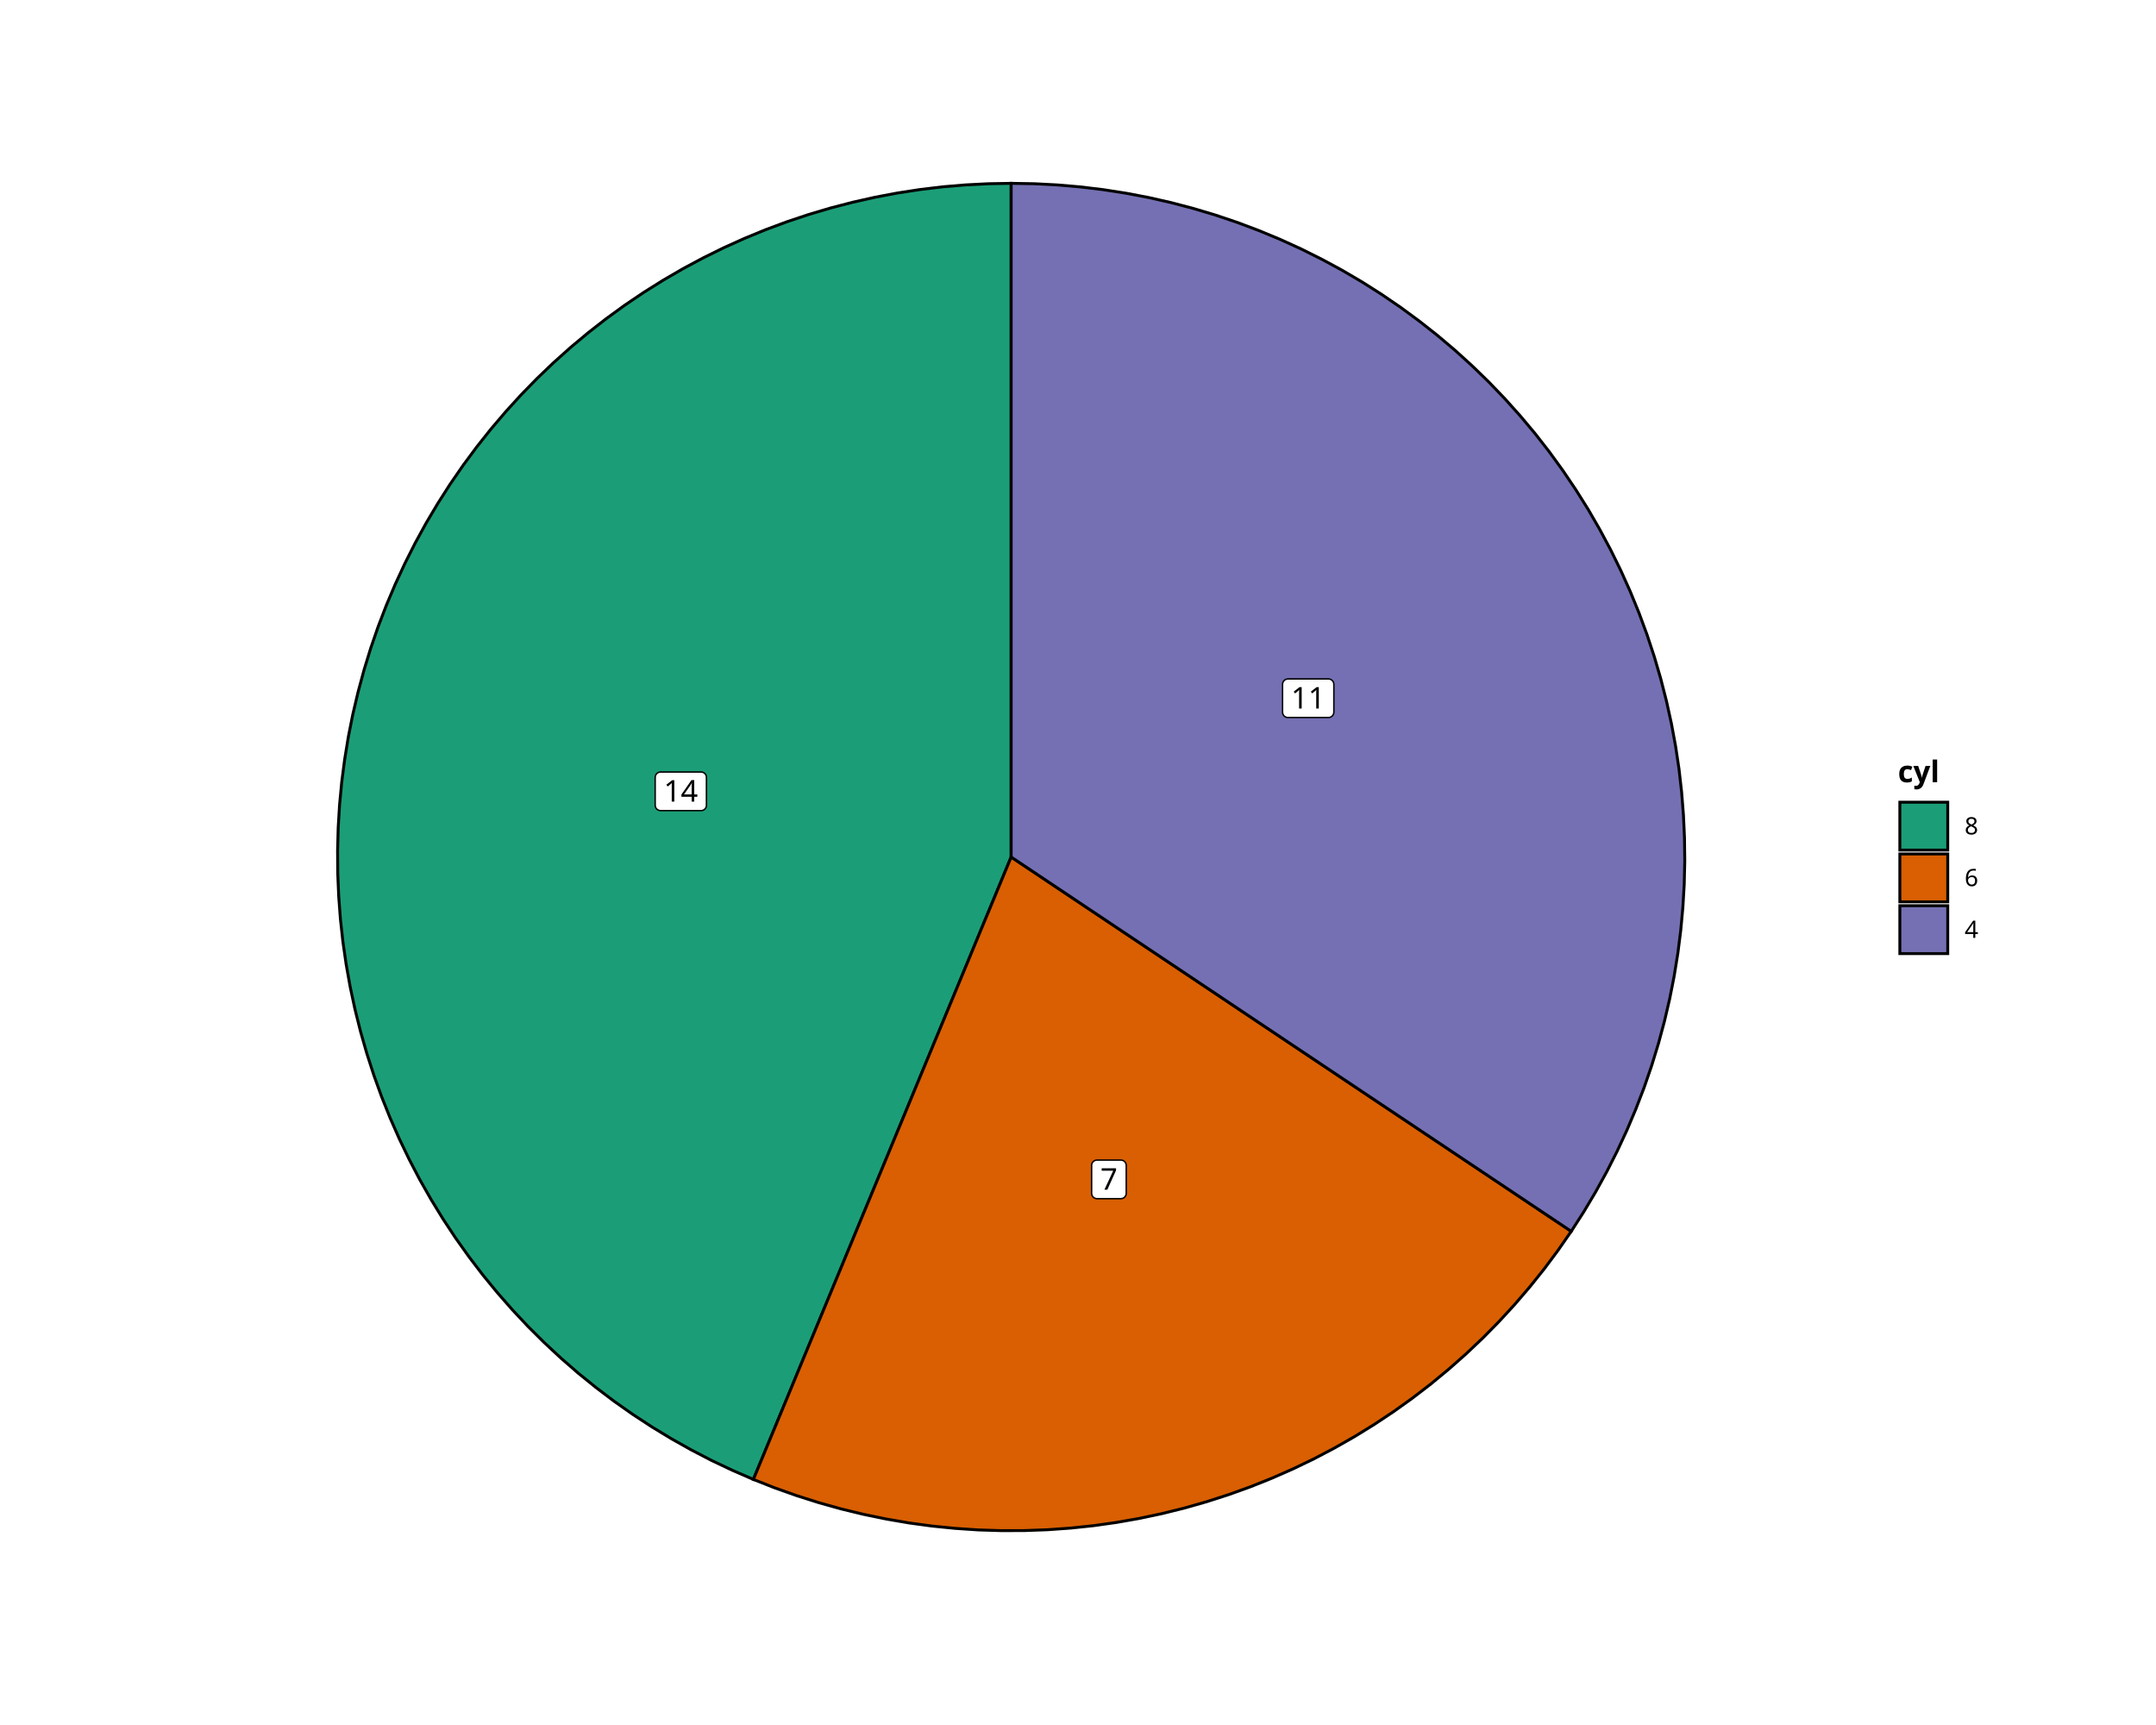
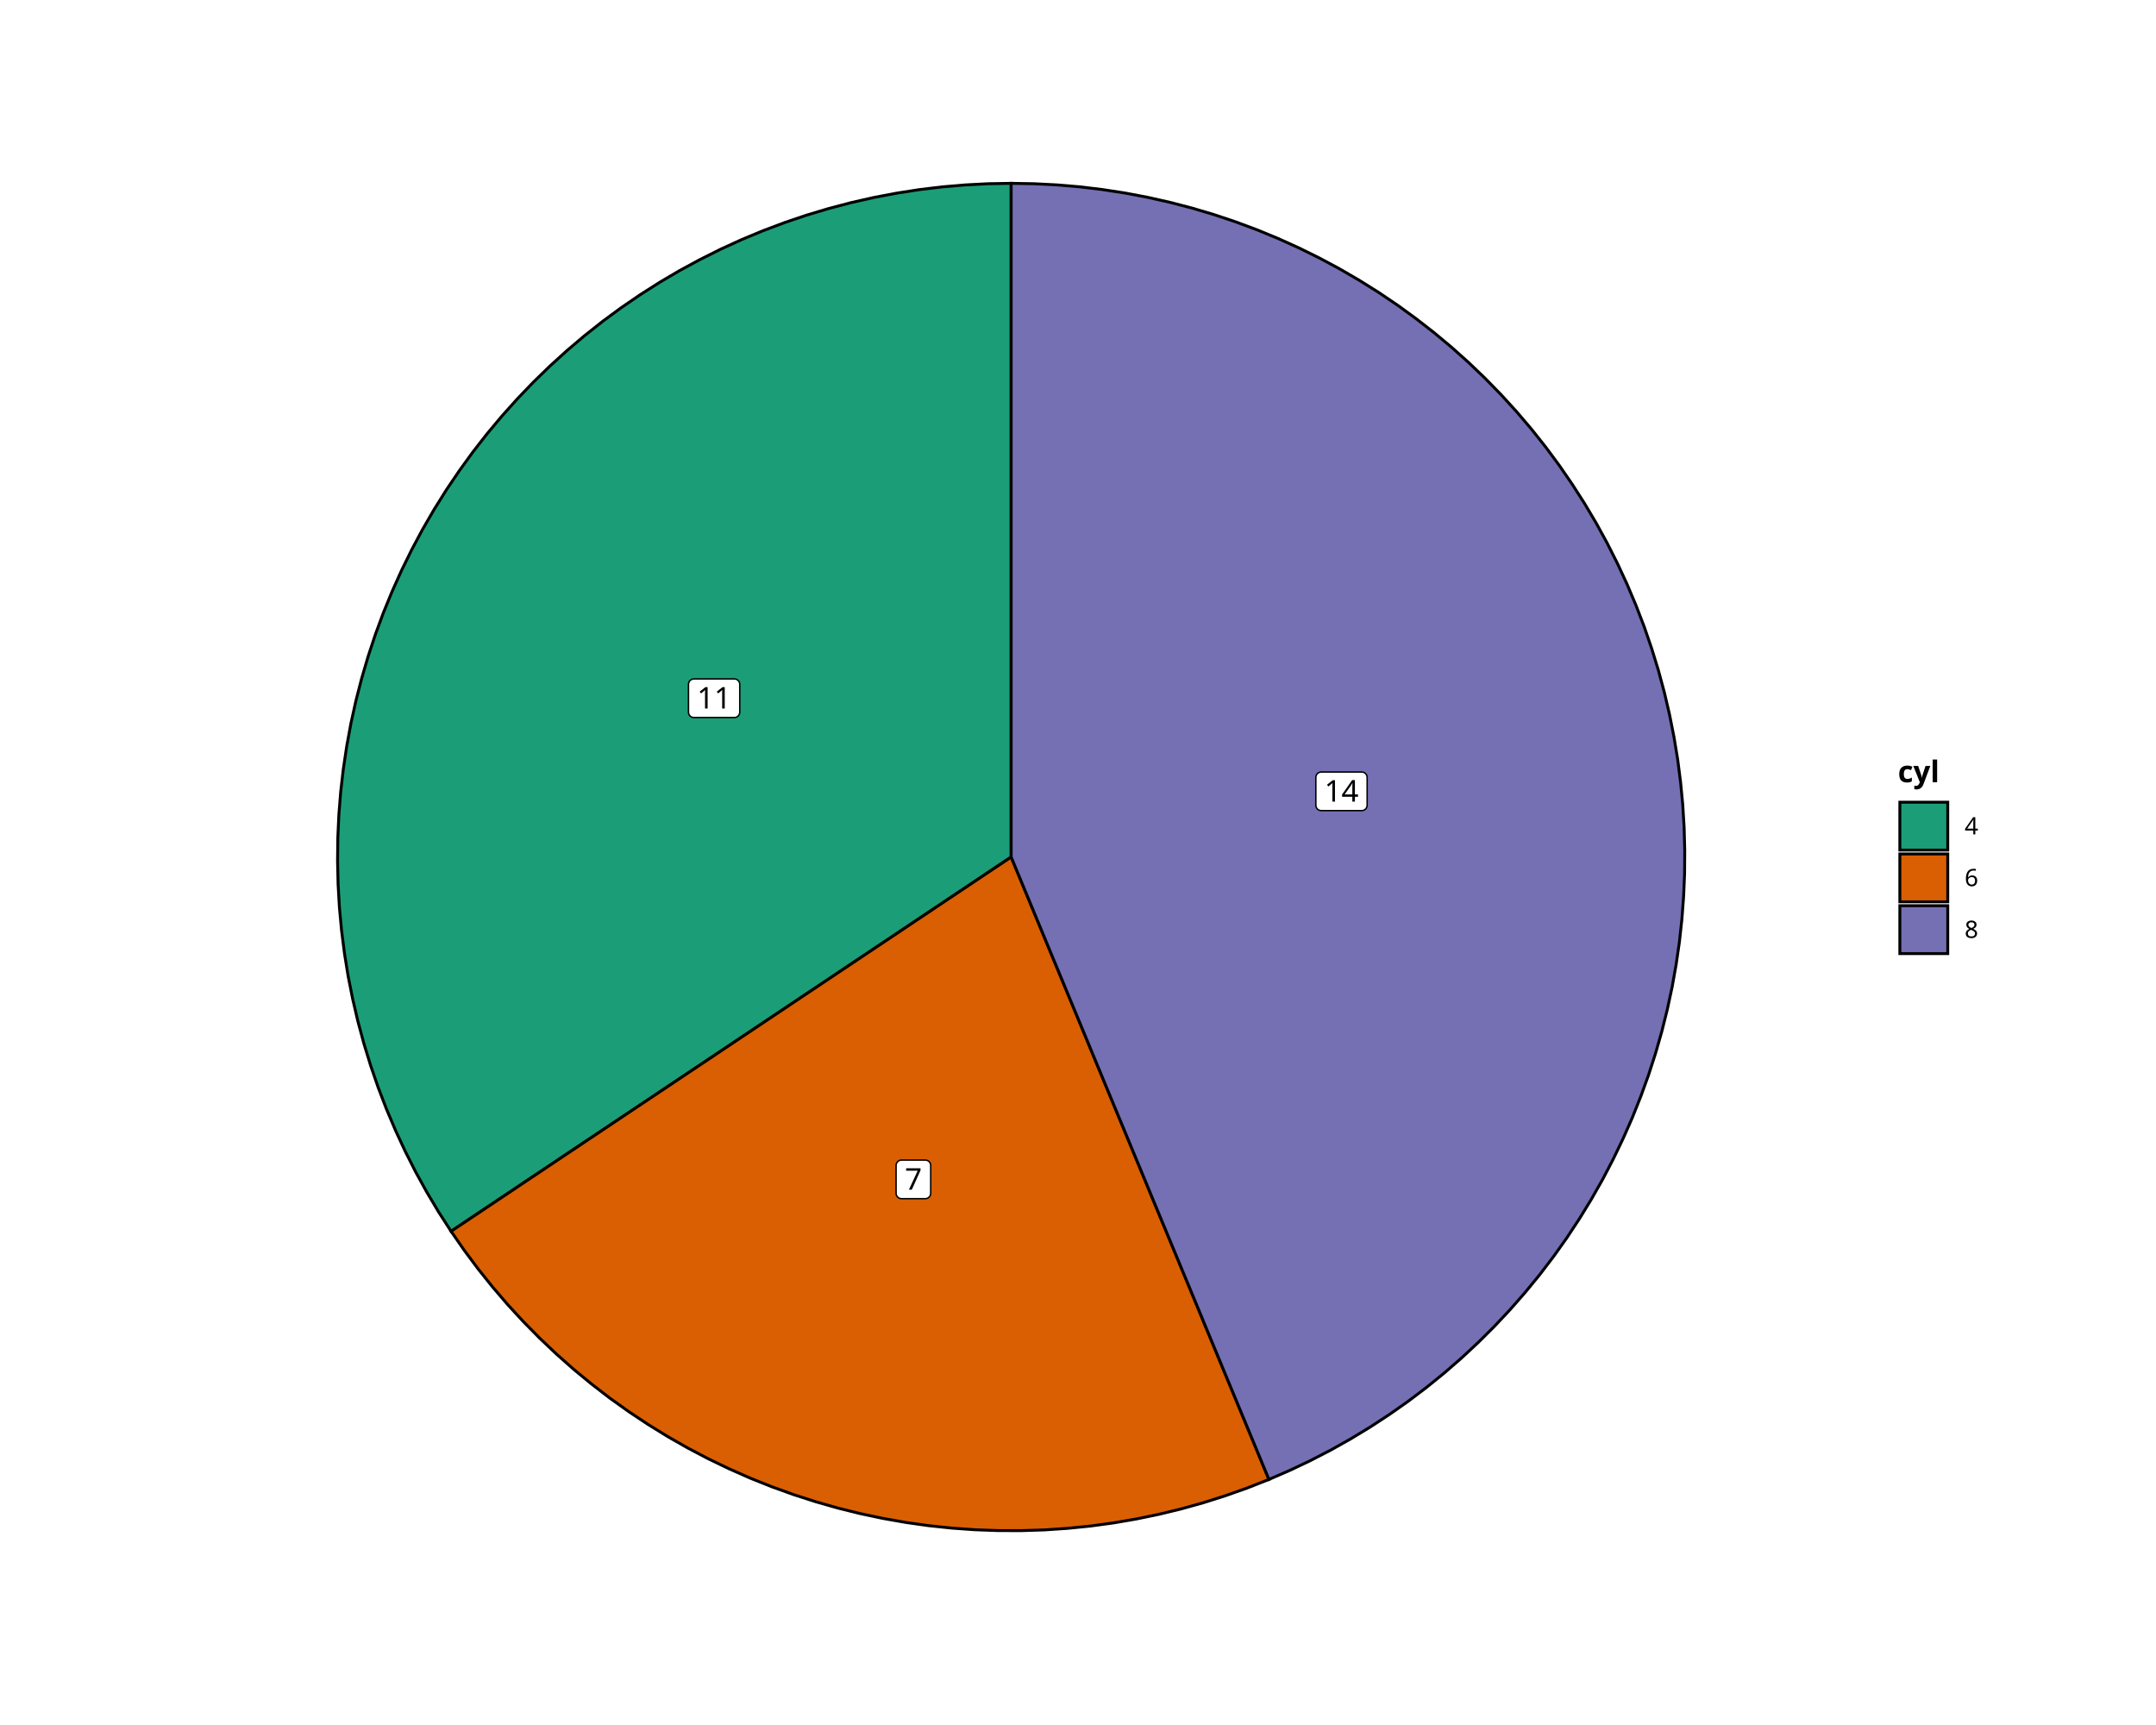
<svg xmlns="http://www.w3.org/2000/svg" class="svglite" data-engine-version="2.0" width="720.00pt" height="576.00pt" viewBox="0 0 720.00 576.00">
  <defs>
    <style type="text/css">
    .svglite line, .svglite polyline, .svglite polygon, .svglite path, .svglite rect, .svglite circle {
      fill: none;
      stroke: #000000;
      stroke-linecap: round;
      stroke-linejoin: round;
      stroke-miterlimit: 10.00;
    }
  </style>
  </defs>
  <rect width="100%" height="100%" style="stroke: none; fill: #FFFFFF;" />
  <defs>
    <clipPath id="cpMC4wMHw3MjAuMDB8MC4wMHw1NzYuMDA=">
      <rect x="0.00" y="0.00" width="720.00" height="576.00" />
    </clipPath>
  </defs>
  <g clip-path="url(#cpMC4wMHw3MjAuMDB8MC4wMHw1NzYuMDA=)">
</g>
  <defs>
    <clipPath id="cpNDkuNTF8NjcwLjQ5fDAuMDB8NTc2LjAw">
      <rect x="49.51" y="0.00" width="620.98" height="576.00" />
    </clipPath>
  </defs>
  <g clip-path="url(#cpNDkuNTF8NjcwLjQ5fDAuMDB8NTc2LjAw)">
    <rect x="49.51" y="0.00" width="620.98" height="576.00" style="stroke-width: 0.97; stroke: #FFFFFF; fill: #FFFFFF;" />
  </g>
  <g clip-path="url(#cpMC4wMHw3MjAuMDB8MC4wMHw1NzYuMDA=)">
</g>
  <defs>
    <clipPath id="cpNTYuNDl8NjE4Ljg3fDQuOTh8NTY3LjM3">
      <rect x="56.49" y="4.98" width="562.38" height="562.38" />
    </clipPath>
  </defs>
  <g clip-path="url(#cpNTYuNDl8NjE4Ljg3fDQuOTh8NTY3LjM3)">
    <rect x="56.49" y="4.98" width="562.38" height="562.38" style="stroke-width: 0.97; stroke: none; fill: #FFFFFF;" />
-     <polygon points="337.68,286.17 337.68,278.42 337.68,270.66 337.68,262.90 337.68,255.15 337.68,247.39 337.68,239.63 337.68,231.87 337.68,224.12 337.68,216.36 337.68,208.60 337.68,200.85 337.68,193.09 337.68,185.33 337.68,177.58 337.68,169.82 337.68,162.06 337.68,154.30 337.68,146.55 337.68,138.79 337.68,131.03 337.68,123.28 337.68,115.52 337.68,107.76 337.68,100.00 337.68,92.25 337.68,84.49 337.68,76.73 337.68,68.98 337.68,61.22 330.05,61.35 322.42,61.74 314.81,62.38 307.23,63.29 299.69,64.45 292.19,65.87 284.74,67.54 277.35,69.46 270.03,71.63 262.79,74.05 255.64,76.71 248.58,79.62 241.62,82.76 234.77,86.14 228.05,89.74 221.44,93.58 214.98,97.63 208.65,101.90 202.47,106.39 196.45,111.08 190.59,115.97 184.90,121.06 179.38,126.34 174.05,131.80 168.91,137.44 163.96,143.25 159.21,149.23 154.67,155.36 150.33,161.65 146.22,168.08 142.32,174.64 138.65,181.34 135.21,188.15 132.00,195.08 129.02,202.11 126.29,209.23 123.80,216.45 121.56,223.75 119.57,231.12 117.82,238.55 116.33,246.04 115.10,253.57 114.12,261.14 113.40,268.74 112.94,276.36 112.74,283.99 112.79,291.63 113.11,299.25 113.68,306.87 114.51,314.45 115.60,322.01 116.94,329.52 118.54,336.99 120.39,344.40 122.49,351.73 124.84,359.00 127.43,366.18 130.27,373.27 133.34,380.25 136.65,387.13 140.19,393.90 143.96,400.53 147.95,407.04 152.16,413.41 156.59,419.63 161.22,425.70 166.06,431.60 171.09,437.34 176.32,442.91 181.73,448.29 187.32,453.49 193.08,458.50 199.01,463.30 205.10,467.91 211.34,472.30 217.73,476.48 224.26,480.44 230.92,484.18 237.69,487.69 244.59,490.96 251.59,494.00 254.56,486.84 257.53,479.67 260.50,472.50 263.47,465.34 266.43,458.17 269.40,451.00 272.37,443.84 275.34,436.67 278.31,429.50 281.28,422.34 284.25,415.17 287.21,408.00 290.18,400.84 293.15,393.67 296.12,386.51 299.09,379.34 302.06,372.17 305.02,365.01 307.99,357.84 310.96,350.67 313.93,343.51 316.90,336.34 319.87,329.17 322.84,322.01 325.80,314.84 328.77,307.67 331.74,300.51 334.71,293.34 337.68,286.17 " style="stroke-width: 0.97; stroke-linecap: butt; stroke-linejoin: miter; fill: #1B9E77;" />
-     <polygon points="337.68,286.17 334.71,293.34 331.74,300.51 328.77,307.67 325.80,314.84 322.84,322.01 319.87,329.17 316.90,336.34 313.93,343.51 310.96,350.67 307.99,357.84 305.02,365.01 302.06,372.17 299.09,379.34 296.12,386.51 293.15,393.67 290.18,400.84 287.21,408.00 284.25,415.17 281.28,422.34 278.31,429.50 275.34,436.67 272.37,443.84 269.40,451.00 266.43,458.17 263.47,465.34 260.50,472.50 257.53,479.67 254.56,486.84 251.59,494.00 258.78,496.84 266.07,499.42 273.44,501.76 280.88,503.84 288.39,505.66 295.96,507.22 303.58,508.53 311.24,509.57 318.93,510.34 326.64,510.86 334.37,511.10 342.09,511.08 349.82,510.80 357.53,510.25 365.21,509.44 372.87,508.36 380.48,507.02 388.04,505.42 395.54,503.56 402.98,501.44 410.34,499.07 417.61,496.45 424.78,493.58 431.86,490.46 438.82,487.11 445.66,483.51 452.38,479.69 458.96,475.63 465.40,471.35 471.68,466.86 477.81,462.15 483.77,457.23 489.56,452.11 495.18,446.79 500.60,441.29 505.83,435.60 510.87,429.73 515.70,423.70 520.32,417.50 524.72,411.15 518.27,406.84 511.82,402.53 505.37,398.22 498.92,393.91 492.47,389.60 486.02,385.29 479.57,380.98 473.12,376.67 466.67,372.36 460.22,368.06 453.77,363.75 447.32,359.44 440.87,355.13 434.42,350.82 427.97,346.51 421.52,342.20 415.07,337.89 408.63,333.58 402.18,329.27 395.73,324.96 389.28,320.65 382.83,316.34 376.38,312.03 369.93,307.72 363.48,303.41 357.03,299.10 350.58,294.79 344.13,290.48 337.68,286.17 " style="stroke-width: 0.97; stroke-linecap: butt; stroke-linejoin: miter; fill: #D95F02;" />
-     <polygon points="337.68,286.17 344.13,290.48 350.58,294.79 357.03,299.10 363.48,303.41 369.93,307.72 376.38,312.03 382.83,316.34 389.28,320.65 395.73,324.96 402.18,329.27 408.63,333.58 415.07,337.89 421.52,342.20 427.97,346.51 434.42,350.82 440.87,355.13 447.32,359.44 453.77,363.75 460.22,368.06 466.67,372.36 473.12,376.67 479.57,380.98 486.02,385.29 492.47,389.60 498.92,393.91 505.37,398.22 511.82,402.53 518.27,406.84 524.72,411.15 528.89,404.67 532.84,398.04 536.56,391.29 540.05,384.41 543.30,377.41 546.30,370.31 549.07,363.11 551.58,355.82 553.84,348.45 555.85,341.00 557.60,333.49 559.09,325.93 560.32,318.31 561.29,310.66 562.00,302.98 562.45,295.29 562.63,287.58 562.54,279.86 562.19,272.16 561.58,264.47 560.71,256.81 559.57,249.18 558.17,241.60 556.51,234.07 554.60,226.60 552.43,219.20 550.01,211.88 547.34,204.64 544.42,197.50 541.26,190.47 537.86,183.55 534.22,176.75 530.36,170.07 526.26,163.54 521.95,157.15 517.42,150.90 512.68,144.82 507.73,138.91 502.58,133.17 497.24,127.60 491.71,122.23 486.00,117.04 480.12,112.06 474.06,107.28 467.85,102.71 461.49,98.36 454.98,94.22 448.33,90.31 441.55,86.64 434.65,83.19 427.64,79.99 420.52,77.03 413.30,74.31 405.99,71.84 398.60,69.63 391.15,67.67 383.63,65.96 376.05,64.52 368.43,63.33 360.77,62.41 353.09,61.75 345.39,61.35 337.68,61.22 337.68,68.98 337.68,76.73 337.68,84.49 337.68,92.25 337.68,100.00 337.68,107.76 337.68,115.52 337.68,123.28 337.68,131.03 337.68,138.79 337.68,146.55 337.68,154.30 337.68,162.06 337.68,169.82 337.68,177.58 337.68,185.33 337.68,193.09 337.68,200.85 337.68,208.60 337.68,216.36 337.68,224.12 337.68,231.87 337.68,239.63 337.68,247.39 337.68,255.15 337.68,262.90 337.68,270.66 337.68,278.42 337.68,286.17 " style="stroke-width: 0.97; stroke-linecap: butt; stroke-linejoin: miter; fill: #7570B3;" />
-     <polygon points="220.60,270.67 234.12,270.67 234.05,270.67 234.34,270.66 234.63,270.60 234.90,270.50 235.15,270.35 235.37,270.17 235.56,269.95 235.72,269.71 235.83,269.44 235.90,269.16 235.92,268.87 235.92,268.87 235.92,259.59 235.92,259.59 235.90,259.30 235.83,259.02 235.72,258.75 235.56,258.51 235.37,258.29 235.15,258.11 234.90,257.96 234.63,257.86 234.34,257.80 234.12,257.79 220.60,257.79 220.82,257.80 220.53,257.79 220.24,257.83 219.96,257.91 219.70,258.03 219.46,258.19 219.25,258.40 219.08,258.63 218.94,258.88 218.85,259.16 218.81,259.44 218.80,259.59 218.80,268.87 218.81,268.73 218.81,269.02 218.85,269.30 218.94,269.58 219.08,269.83 219.25,270.06 219.46,270.27 219.70,270.43 219.96,270.55 220.24,270.63 220.53,270.67 " style="stroke-width: 0.48; fill: #FFFFFF;" />
-     <text x="227.36" y="267.67" text-anchor="middle" style="font-size: 10.00px; font-family: sans;" textLength="11.12px" lengthAdjust="spacingAndGlyphs">14</text>
-     <polygon points="366.35,400.25 374.31,400.25 374.24,400.25 374.53,400.23 374.81,400.18 375.08,400.07 375.33,399.93 375.56,399.75 375.75,399.53 375.90,399.28 376.02,399.02 376.09,398.74 376.11,398.45 376.11,398.45 376.11,389.17 376.11,389.17 376.09,388.88 376.02,388.60 375.90,388.33 375.75,388.08 375.56,387.87 375.33,387.68 375.08,387.54 374.81,387.44 374.53,387.38 374.31,387.37 366.35,387.37 366.56,387.38 366.27,387.37 365.99,387.40 365.71,387.48 365.45,387.61 365.21,387.77 365.00,387.97 364.83,388.20 364.69,388.46 364.60,388.74 364.55,389.02 364.55,389.17 364.55,398.45 364.55,398.30 364.55,398.59 364.60,398.88 364.69,399.15 364.83,399.41 365.00,399.64 365.21,399.84 365.45,400.01 365.71,400.13 365.99,400.21 366.27,400.25 " style="stroke-width: 0.48; fill: #FFFFFF;" />
-     <text x="370.33" y="397.25" text-anchor="middle" style="font-size: 10.00px; font-family: sans;" textLength="5.56px" lengthAdjust="spacingAndGlyphs">7</text>
-     <polygon points="430.11,239.59 443.64,239.59 443.56,239.59 443.85,239.58 444.14,239.52 444.41,239.42 444.66,239.27 444.88,239.09 445.07,238.87 445.23,238.63 445.34,238.36 445.41,238.08 445.44,237.79 445.44,237.79 445.44,228.51 445.44,228.51 445.41,228.22 445.34,227.94 445.23,227.67 445.07,227.43 444.88,227.21 444.66,227.03 444.41,226.88 444.14,226.78 443.85,226.72 443.64,226.71 430.11,226.71 430.33,226.72 430.04,226.71 429.75,226.75 429.47,226.83 429.21,226.95 428.97,227.12 428.76,227.32 428.59,227.55 428.46,227.81 428.36,228.08 428.32,228.37 428.31,228.51 428.31,237.79 428.32,237.65 428.32,237.94 428.36,238.22 428.46,238.50 428.59,238.76 428.76,238.99 428.97,239.19 429.21,239.35 429.47,239.48 429.75,239.56 430.04,239.59 " style="stroke-width: 0.48; fill: #FFFFFF;" />
-     <text x="436.87" y="236.59" text-anchor="middle" style="font-size: 10.00px; font-family: sans;" textLength="11.12px" lengthAdjust="spacingAndGlyphs">11</text>
+     <polygon points="337.68,286.17 337.68,278.42 337.68,270.66 337.68,262.90 337.68,255.15 337.68,247.39 337.68,239.63 337.68,231.87 337.68,224.12 337.68,216.36 337.68,208.60 337.68,200.85 337.68,193.09 337.68,185.33 337.68,177.58 337.68,169.82 337.68,162.06 337.68,154.30 337.68,146.55 337.68,138.79 337.68,131.03 337.68,123.28 337.68,115.52 337.68,107.76 337.68,100.00 337.68,92.25 337.68,84.49 337.68,76.73 337.68,68.98 337.68,61.22 329.97,61.35 322.27,61.75 314.58,62.41 306.93,63.33 299.31,64.52 291.73,65.96 284.21,67.67 276.75,69.63 269.36,71.84 262.06,74.31 254.84,77.03 247.72,79.99 240.71,83.19 233.81,86.64 227.03,90.31 220.38,94.22 213.87,98.36 207.50,102.71 201.29,107.28 195.24,112.06 189.36,117.04 183.65,122.23 178.12,127.60 172.78,133.17 167.63,138.91 162.68,144.82 157.94,150.90 153.41,157.15 149.09,163.54 145.00,170.07 141.13,176.75 137.50,183.55 134.10,190.47 130.94,197.50 128.02,204.64 125.35,211.88 122.93,219.20 120.76,226.60 118.84,234.07 117.18,241.60 115.79,249.18 114.65,256.81 113.77,264.47 113.16,272.16 112.81,279.86 112.73,287.58 112.91,295.29 113.35,302.98 114.06,310.66 115.03,318.31 116.26,325.93 117.76,333.49 119.51,341.00 121.52,348.45 123.78,355.82 126.29,363.11 129.05,370.31 132.06,377.41 135.31,384.41 138.79,391.29 142.51,398.04 146.46,404.67 150.64,411.15 157.09,406.84 163.54,402.53 169.99,398.22 176.43,393.91 182.88,389.60 189.33,385.29 195.78,380.98 202.23,376.67 208.68,372.36 215.13,368.06 221.58,363.75 228.03,359.44 234.48,355.13 240.93,350.82 247.38,346.51 253.83,342.20 260.28,337.89 266.73,333.58 273.18,329.27 279.63,324.96 286.08,320.65 292.53,316.34 298.98,312.03 305.43,307.72 311.88,303.41 318.33,299.10 324.78,294.79 331.23,290.48 337.68,286.17 " style="stroke-width: 0.97; stroke-linecap: butt; stroke-linejoin: miter; fill: #1B9E77;" />
+     <polygon points="337.68,286.17 331.23,290.48 324.78,294.79 318.33,299.10 311.88,303.41 305.43,307.72 298.98,312.03 292.53,316.34 286.08,320.65 279.63,324.96 273.18,329.27 266.73,333.58 260.28,337.89 253.83,342.20 247.38,346.51 240.93,350.82 234.48,355.13 228.03,359.44 221.58,363.75 215.13,368.06 208.68,372.36 202.23,376.67 195.78,380.98 189.33,385.29 182.88,389.60 176.43,393.91 169.99,398.22 163.54,402.53 157.09,406.84 150.64,411.15 155.04,417.50 159.66,423.70 164.49,429.73 169.52,435.60 174.76,441.29 180.18,446.79 185.79,452.11 191.58,457.23 197.55,462.15 203.67,466.86 209.96,471.35 216.40,475.63 222.98,479.69 229.69,483.51 236.54,487.11 243.50,490.46 250.57,493.58 257.75,496.45 265.02,499.07 272.38,501.44 279.81,503.56 287.31,505.42 294.88,507.02 302.49,508.36 310.14,509.44 317.83,510.25 325.54,510.80 333.26,511.08 340.99,511.10 348.72,510.86 356.43,510.34 364.12,509.57 371.78,508.53 379.40,507.22 386.97,505.66 394.48,503.84 401.92,501.76 409.29,499.42 416.57,496.84 423.76,494.00 420.80,486.84 417.83,479.67 414.86,472.50 411.89,465.34 408.92,458.17 405.95,451.00 402.98,443.84 400.02,436.67 397.05,429.50 394.08,422.34 391.11,415.17 388.14,408.00 385.17,400.84 382.21,393.67 379.24,386.51 376.27,379.34 373.30,372.17 370.33,365.01 367.36,357.84 364.39,350.67 361.43,343.51 358.46,336.34 355.49,329.17 352.52,322.01 349.55,314.84 346.58,307.67 343.62,300.51 340.65,293.34 337.68,286.17 " style="stroke-width: 0.97; stroke-linecap: butt; stroke-linejoin: miter; fill: #D95F02;" />
+     <polygon points="337.68,286.17 340.65,293.34 343.62,300.51 346.58,307.67 349.55,314.84 352.52,322.01 355.49,329.17 358.46,336.34 361.43,343.51 364.39,350.67 367.36,357.84 370.33,365.01 373.30,372.17 376.27,379.34 379.24,386.51 382.21,393.67 385.17,400.84 388.14,408.00 391.11,415.17 394.08,422.34 397.05,429.50 400.02,436.67 402.98,443.84 405.95,451.00 408.92,458.17 411.89,465.34 414.86,472.50 417.83,479.67 420.80,486.84 423.76,494.00 430.77,490.96 437.66,487.69 444.44,484.18 451.10,480.44 457.62,476.48 464.01,472.30 470.26,467.91 476.35,463.30 482.28,458.50 488.04,453.49 493.63,448.29 499.04,442.91 504.27,437.34 509.30,431.60 514.14,425.70 518.77,419.63 523.19,413.41 527.40,407.04 531.39,400.53 535.16,393.90 538.70,387.13 542.01,380.25 545.09,373.27 547.92,366.18 550.52,359.00 552.87,351.73 554.97,344.40 556.82,336.99 558.42,329.52 559.76,322.01 560.85,314.45 561.68,306.87 562.25,299.25 562.57,291.63 562.62,283.99 562.42,276.36 561.96,268.74 561.23,261.14 560.26,253.57 559.02,246.04 557.53,238.55 555.79,231.12 553.80,223.75 551.55,216.45 549.07,209.23 546.33,202.11 543.36,195.08 540.15,188.15 536.71,181.34 533.04,174.64 529.14,168.08 525.02,161.65 520.69,155.36 516.15,149.23 511.40,143.25 506.45,137.44 501.30,131.80 495.97,126.34 490.46,121.06 484.77,115.97 478.91,111.08 472.88,106.39 466.71,101.90 460.38,97.63 453.91,93.58 447.31,89.74 440.58,86.14 433.73,82.76 426.78,79.62 419.72,76.71 412.56,74.05 405.32,71.63 398.00,69.46 390.62,67.54 383.17,65.87 375.67,64.45 368.12,63.29 360.54,62.38 352.93,61.74 345.31,61.35 337.68,61.22 337.68,68.98 337.68,76.73 337.68,84.49 337.68,92.25 337.68,100.00 337.68,107.76 337.68,115.52 337.68,123.28 337.68,131.03 337.68,138.79 337.68,146.55 337.68,154.30 337.68,162.06 337.68,169.82 337.68,177.58 337.68,185.33 337.68,193.09 337.68,200.85 337.68,208.60 337.68,216.36 337.68,224.12 337.68,231.87 337.68,239.63 337.68,247.39 337.68,255.15 337.68,262.90 337.68,270.66 337.68,278.42 337.68,286.17 " style="stroke-width: 0.97; stroke-linecap: butt; stroke-linejoin: miter; fill: #7570B3;" />
+     <polygon points="231.72,239.59 245.24,239.59 245.17,239.59 245.46,239.58 245.75,239.52 246.02,239.42 246.27,239.27 246.49,239.09 246.68,238.87 246.84,238.63 246.95,238.36 247.02,238.08 247.04,237.79 247.04,237.79 247.04,228.51 247.04,228.51 247.02,228.22 246.95,227.94 246.84,227.67 246.68,227.43 246.49,227.21 246.27,227.03 246.02,226.88 245.75,226.78 245.46,226.72 245.24,226.71 231.72,226.71 231.94,226.72 231.65,226.71 231.36,226.75 231.08,226.83 230.82,226.95 230.58,227.12 230.37,227.32 230.20,227.55 230.06,227.81 229.97,228.08 229.93,228.37 229.92,228.51 229.92,237.79 229.93,237.65 229.93,237.94 229.97,238.22 230.06,238.50 230.20,238.76 230.37,238.99 230.58,239.19 230.82,239.35 231.08,239.48 231.36,239.56 231.65,239.59 " style="stroke-width: 0.48; fill: #FFFFFF;" />
+     <text x="238.48" y="236.59" text-anchor="middle" style="font-size: 10.00px; font-family: sans;" textLength="11.12px" lengthAdjust="spacingAndGlyphs">11</text>
+     <polygon points="301.05,400.25 309.01,400.25 308.94,400.25 309.23,400.23 309.51,400.18 309.78,400.07 310.03,399.93 310.26,399.75 310.45,399.53 310.60,399.28 310.72,399.02 310.79,398.74 310.81,398.45 310.81,398.45 310.81,389.17 310.81,389.17 310.79,388.88 310.72,388.60 310.60,388.33 310.45,388.08 310.26,387.87 310.03,387.68 309.78,387.54 309.51,387.44 309.23,387.38 309.01,387.37 301.05,387.37 301.26,387.38 300.97,387.37 300.69,387.40 300.41,387.48 300.15,387.61 299.91,387.77 299.70,387.97 299.53,388.20 299.39,388.46 299.30,388.74 299.25,389.02 299.25,389.17 299.25,398.45 299.25,398.30 299.25,398.59 299.30,398.88 299.39,399.15 299.53,399.41 299.70,399.64 299.91,399.84 300.15,400.01 300.41,400.13 300.69,400.21 300.97,400.25 " style="stroke-width: 0.48; fill: #FFFFFF;" />
+     <text x="305.03" y="397.25" text-anchor="middle" style="font-size: 10.00px; font-family: sans;" textLength="5.56px" lengthAdjust="spacingAndGlyphs">7</text>
+     <polygon points="441.23,270.67 454.76,270.67 454.68,270.67 454.97,270.66 455.26,270.60 455.53,270.50 455.78,270.35 456.00,270.17 456.19,269.95 456.35,269.71 456.46,269.44 456.53,269.16 456.56,268.87 456.56,268.87 456.56,259.59 456.56,259.59 456.53,259.30 456.46,259.02 456.35,258.75 456.19,258.51 456.00,258.29 455.78,258.11 455.53,257.96 455.26,257.86 454.97,257.80 454.76,257.79 441.23,257.79 441.45,257.80 441.16,257.79 440.87,257.83 440.59,257.91 440.33,258.03 440.09,258.19 439.88,258.40 439.71,258.63 439.58,258.88 439.48,259.16 439.44,259.44 439.43,259.59 439.43,268.87 439.44,268.73 439.44,269.02 439.48,269.30 439.58,269.58 439.71,269.83 439.88,270.06 440.09,270.27 440.33,270.43 440.59,270.55 440.87,270.63 441.16,270.67 " style="stroke-width: 0.48; fill: #FFFFFF;" />
+     <text x="447.99" y="267.67" text-anchor="middle" style="font-size: 10.00px; font-family: sans;" textLength="11.12px" lengthAdjust="spacingAndGlyphs">14</text>
  </g>
  <g clip-path="url(#cpMC4wMHw3MjAuMDB8MC4wMHw1NzYuMDA=)">
    <rect x="628.83" y="248.30" width="36.67" height="75.74" style="stroke-width: 0.97; stroke: none; fill: #FFFFFF;" />
    <text x="633.81" y="261.20" style="font-size: 10.00px; font-weight: bold; font-family: sans;" textLength="12.23px" lengthAdjust="spacingAndGlyphs">cyl</text>
    <rect x="633.81" y="267.22" width="17.28" height="17.28" style="stroke-width: 0.97; stroke: none; fill: #FFFFFF;" />
    <rect x="634.46" y="267.87" width="15.99" height="15.99" style="stroke-width: 0.97; stroke-linecap: butt; stroke-linejoin: miter; fill: #1B9E77;" />
    <rect x="633.81" y="284.50" width="17.28" height="17.28" style="stroke-width: 0.97; stroke: none; fill: #FFFFFF;" />
    <rect x="634.46" y="285.15" width="15.99" height="15.99" style="stroke-width: 0.97; stroke-linecap: butt; stroke-linejoin: miter; fill: #D95F02;" />
    <rect x="633.81" y="301.78" width="17.28" height="17.28" style="stroke-width: 0.97; stroke: none; fill: #FFFFFF;" />
    <rect x="634.46" y="302.43" width="15.99" height="15.99" style="stroke-width: 0.97; stroke-linecap: butt; stroke-linejoin: miter; fill: #7570B3;" />
-     <text x="656.08" y="278.62" style="font-size: 8.00px; font-family: sans;" textLength="4.45px" lengthAdjust="spacingAndGlyphs">8</text>
+     <text x="656.08" y="278.62" style="font-size: 8.00px; font-family: sans;" textLength="4.45px" lengthAdjust="spacingAndGlyphs">4</text>
    <text x="656.08" y="295.90" style="font-size: 8.00px; font-family: sans;" textLength="4.45px" lengthAdjust="spacingAndGlyphs">6</text>
-     <text x="656.08" y="313.18" style="font-size: 8.00px; font-family: sans;" textLength="4.45px" lengthAdjust="spacingAndGlyphs">4</text>
+     <text x="656.08" y="313.18" style="font-size: 8.00px; font-family: sans;" textLength="4.45px" lengthAdjust="spacingAndGlyphs">8</text>
  </g>
</svg>
